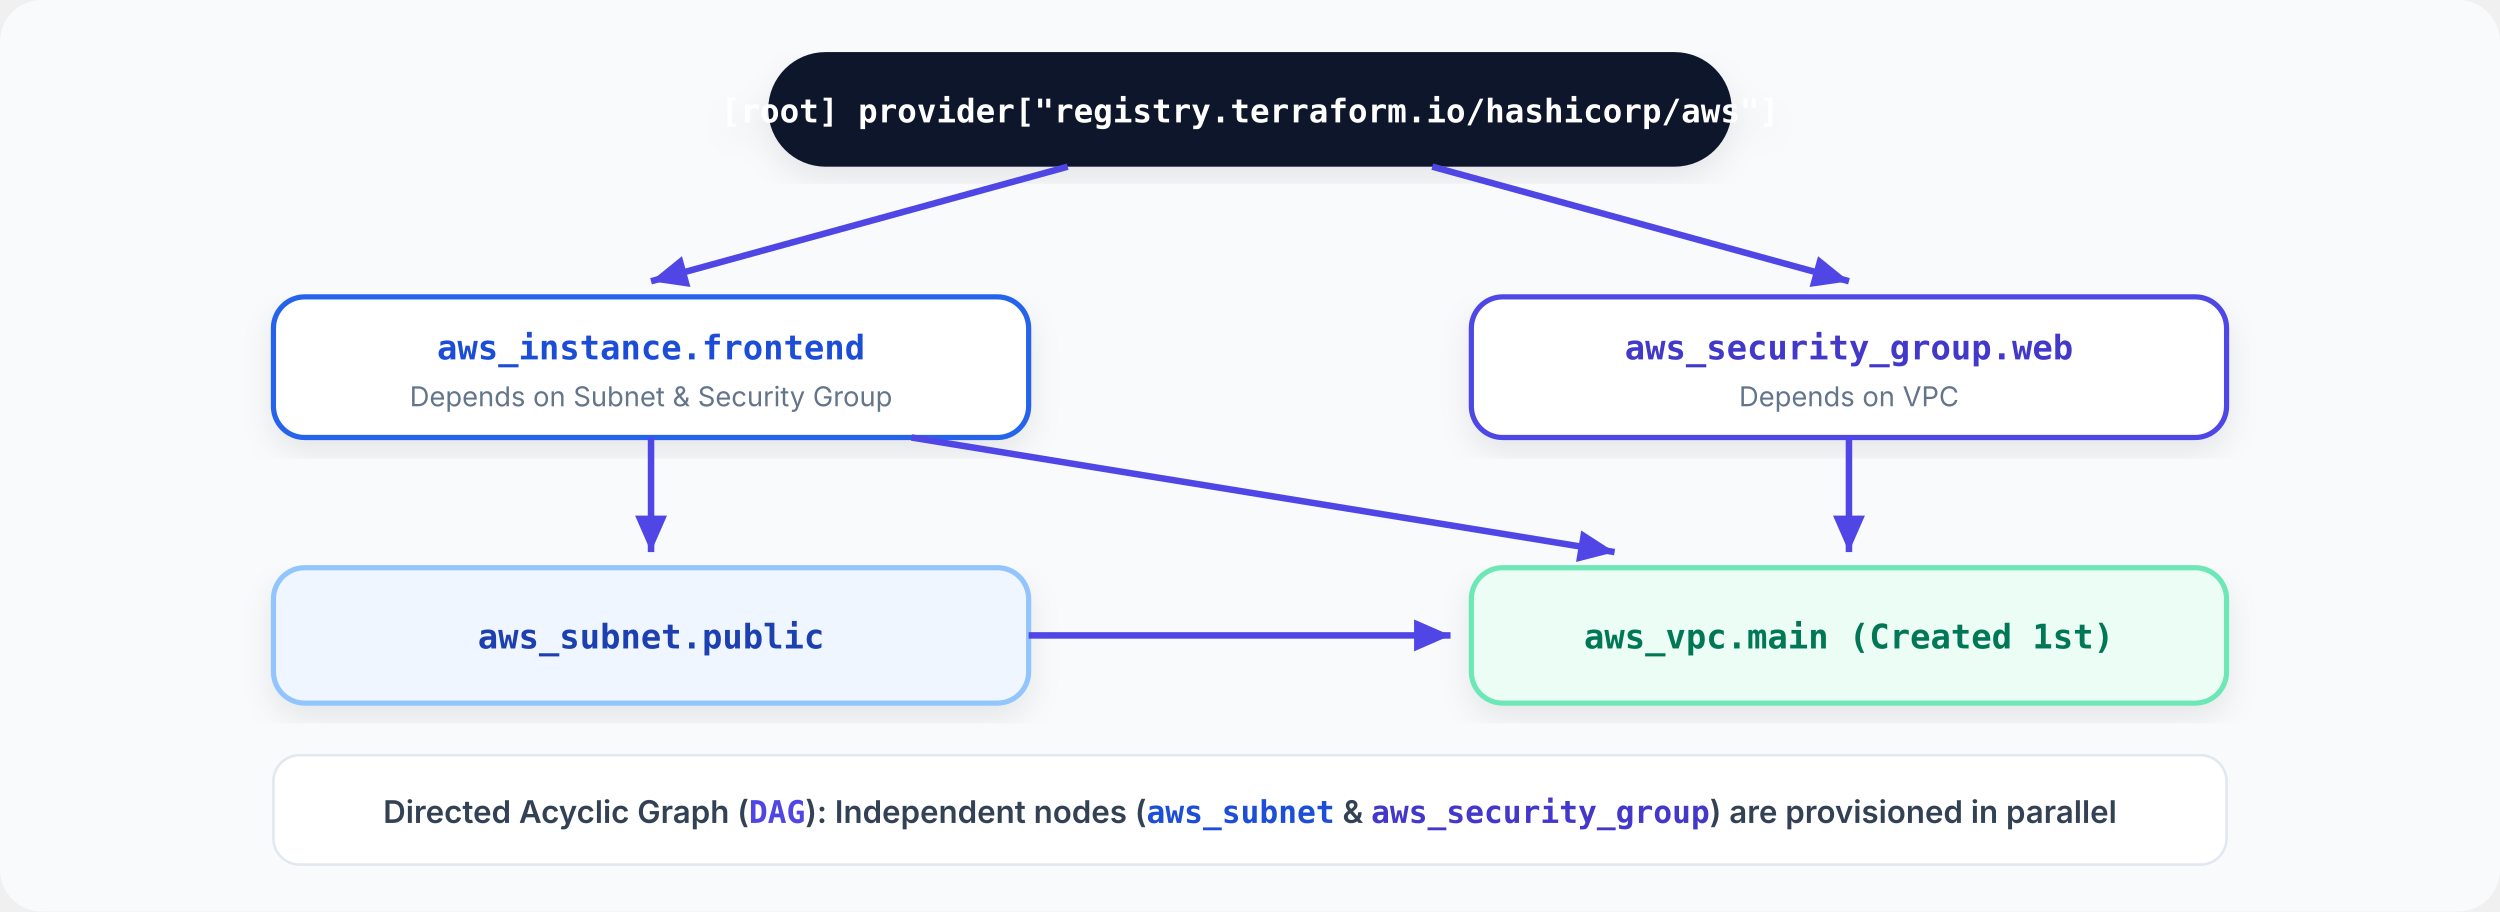
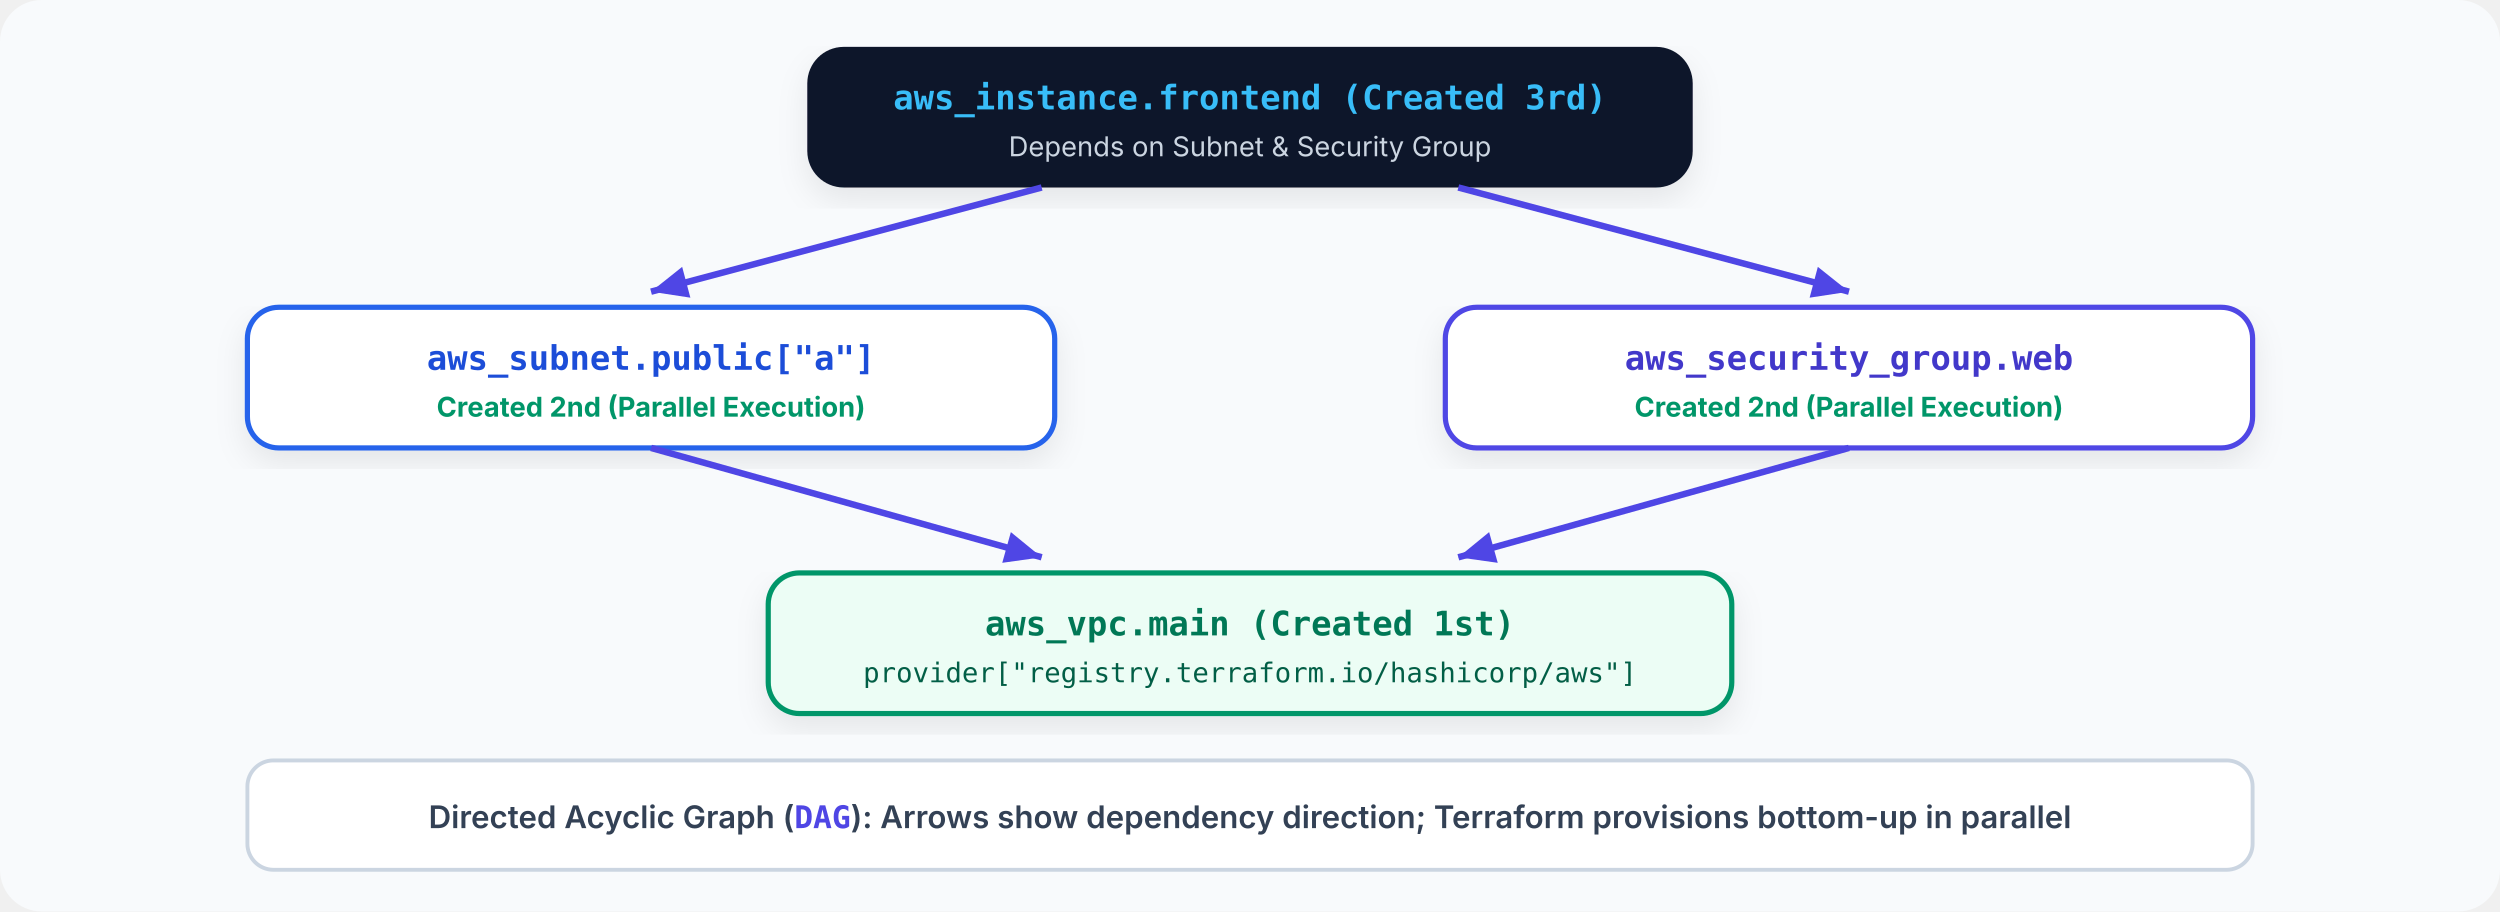
<svg xmlns="http://www.w3.org/2000/svg" viewBox="0 0 960 350" width="960" height="350" font-family="'Inter', -apple-system, BlinkMacSystemFont, 'Segoe UI', sans-serif">
  <defs>
    <marker id="arrowDag" viewBox="0 0 10 10" refX="8" refY="5" markerWidth="7" markerHeight="7" orient="auto-start-reverse">
      <path d="M 0 1.5 L 8 5 L 0 8.5 z" fill="#4f46e5" />
    </marker>
    <filter id="cardShadow" x="-10%" y="-10%" width="120%" height="125%">
      <feDropShadow dx="0" dy="5" stdDeviation="6" flood-color="#0f172a" flood-opacity="0.08" />
    </filter>
  </defs>
  <rect width="960" height="350" rx="16" fill="#f8fafc" />
  <g filter="url(#cardShadow)">
-     <rect x="295" y="20" width="370" height="44" rx="22" fill="#0f172a" />
-     <text x="480" y="47" text-anchor="middle" font-size="12.5" font-family="'JetBrains Mono', monospace" font-weight="700" fill="#ffffff">[root] provider["registry.terraform.io/hashicorp/aws"]</text>
+     <rect x="310" y="18" width="340" height="54" rx="14" fill="#0f172a" />
+     <text x="480" y="42" text-anchor="middle" font-size="13" font-family="'JetBrains Mono', monospace" font-weight="700" fill="#38bdf8">aws_instance.frontend (Created 3rd)</text>
+     <text x="480" y="60" text-anchor="middle" font-size="10.5" fill="#cbd5e1">Depends on Subnet &amp; Security Group</text>
  </g>
-   <line x1="410" y1="64" x2="250" y2="108" stroke="#4f46e5" stroke-width="2.5" marker-end="url(#arrowDag)" />
-   <line x1="550" y1="64" x2="710" y2="108" stroke="#4f46e5" stroke-width="2.5" marker-end="url(#arrowDag)" />
+   <line x1="400" y1="72" x2="250" y2="112" stroke="#4f46e5" stroke-width="2.5" marker-end="url(#arrowDag)" />
+   <line x1="560" y1="72" x2="710" y2="112" stroke="#4f46e5" stroke-width="2.5" marker-end="url(#arrowDag)" />
  <g filter="url(#cardShadow)">
-     <rect x="105" y="114" width="290" height="54" rx="12" fill="#ffffff" stroke="#2563eb" stroke-width="2" />
-     <text x="250" y="138" text-anchor="middle" font-size="13" font-family="'JetBrains Mono', monospace" font-weight="700" fill="#1d4ed8">aws_instance.frontend</text>
-     <text x="250" y="156" text-anchor="middle" font-size="10.5" fill="#64748b">Depends on Subnet &amp; Security Group</text>
+     <rect x="95" y="118" width="310" height="54" rx="12" fill="#ffffff" stroke="#2563eb" stroke-width="2" />
+     <text x="250" y="142" text-anchor="middle" font-size="13" font-family="'JetBrains Mono', monospace" font-weight="700" fill="#1d4ed8">aws_subnet.public["a"]</text>
+     <text x="250" y="160" text-anchor="middle" font-size="10.5" fill="#059669" font-weight="700">Created 2nd (Parallel Execution)</text>
  </g>
  <g filter="url(#cardShadow)">
-     <rect x="565" y="114" width="290" height="54" rx="12" fill="#ffffff" stroke="#4f46e5" stroke-width="2" />
-     <text x="710" y="138" text-anchor="middle" font-size="13" font-family="'JetBrains Mono', monospace" font-weight="700" fill="#4338ca">aws_security_group.web</text>
-     <text x="710" y="156" text-anchor="middle" font-size="10.5" fill="#64748b">Depends on VPC</text>
+     <rect x="555" y="118" width="310" height="54" rx="12" fill="#ffffff" stroke="#4f46e5" stroke-width="2" />
+     <text x="710" y="142" text-anchor="middle" font-size="13" font-family="'JetBrains Mono', monospace" font-weight="700" fill="#4338ca">aws_security_group.web</text>
+     <text x="710" y="160" text-anchor="middle" font-size="10.5" fill="#059669" font-weight="700">Created 2nd (Parallel Execution)</text>
  </g>
-   <line x1="250" y1="168" x2="250" y2="212" stroke="#4f46e5" stroke-width="2.5" marker-end="url(#arrowDag)" />
-   <line x1="350" y1="168" x2="620" y2="212" stroke="#4f46e5" stroke-width="2.5" marker-end="url(#arrowDag)" />
-   <line x1="710" y1="168" x2="710" y2="212" stroke="#4f46e5" stroke-width="2.5" marker-end="url(#arrowDag)" />
+   <line x1="250" y1="172" x2="400" y2="214" stroke="#4f46e5" stroke-width="2.5" marker-end="url(#arrowDag)" />
+   <line x1="710" y1="172" x2="560" y2="214" stroke="#4f46e5" stroke-width="2.5" marker-end="url(#arrowDag)" />
  <g filter="url(#cardShadow)">
-     <rect x="105" y="218" width="290" height="52" rx="12" fill="#eff6ff" stroke="#93c5fd" stroke-width="2" />
-     <text x="250" y="249" text-anchor="middle" font-size="13" font-family="'JetBrains Mono', monospace" font-weight="700" fill="#1e40af">aws_subnet.public</text>
+     <rect x="295" y="220" width="370" height="54" rx="12" fill="#ecfdf5" stroke="#059669" stroke-width="2" />
+     <text x="480" y="244" text-anchor="middle" font-size="13" font-family="'JetBrains Mono', monospace" font-weight="700" fill="#047857">aws_vpc.main (Created 1st)</text>
+     <text x="480" y="262" text-anchor="middle" font-size="10.5" font-family="'JetBrains Mono', monospace" fill="#065f46">provider["registry.terraform.io/hashicorp/aws"]</text>
  </g>
-   <g filter="url(#cardShadow)">
-     <rect x="565" y="218" width="290" height="52" rx="12" fill="#ecfdf5" stroke="#6ee7b7" stroke-width="2" />
-     <text x="710" y="249" text-anchor="middle" font-size="13" font-family="'JetBrains Mono', monospace" font-weight="700" fill="#047857">aws_vpc.main (Created 1st)</text>
-   </g>
-   <line x1="395" y1="244" x2="557" y2="244" stroke="#4f46e5" stroke-width="2.5" marker-end="url(#arrowDag)" />
-   <rect x="105" y="290" width="750" height="42" rx="10" fill="#ffffff" stroke="#e2e8f0" />
-   <text x="480" y="316" text-anchor="middle" font-size="12" font-weight="600" fill="#334155">Directed Acyclic Graph (<tspan font-family="'JetBrains Mono', monospace" font-weight="700" fill="#4f46e5">DAG</tspan>): Independent nodes (<tspan font-family="'JetBrains Mono', monospace" fill="#1d4ed8">aws_subnet</tspan> &amp; <tspan font-family="'JetBrains Mono', monospace" fill="#4338ca">aws_security_group</tspan>) are provisioned in parallel</text>
+   <rect x="95" y="292" width="770" height="42" rx="10" fill="#ffffff" stroke="#cbd5e1" stroke-width="1.5" />
+   <text x="480" y="318" text-anchor="middle" font-size="12" font-weight="600" fill="#334155">Directed Acyclic Graph (<tspan font-family="'JetBrains Mono', monospace" font-weight="700" fill="#4f46e5">DAG</tspan>): Arrows show dependency direction; Terraform provisions bottom-up in parallel</text>
</svg>
